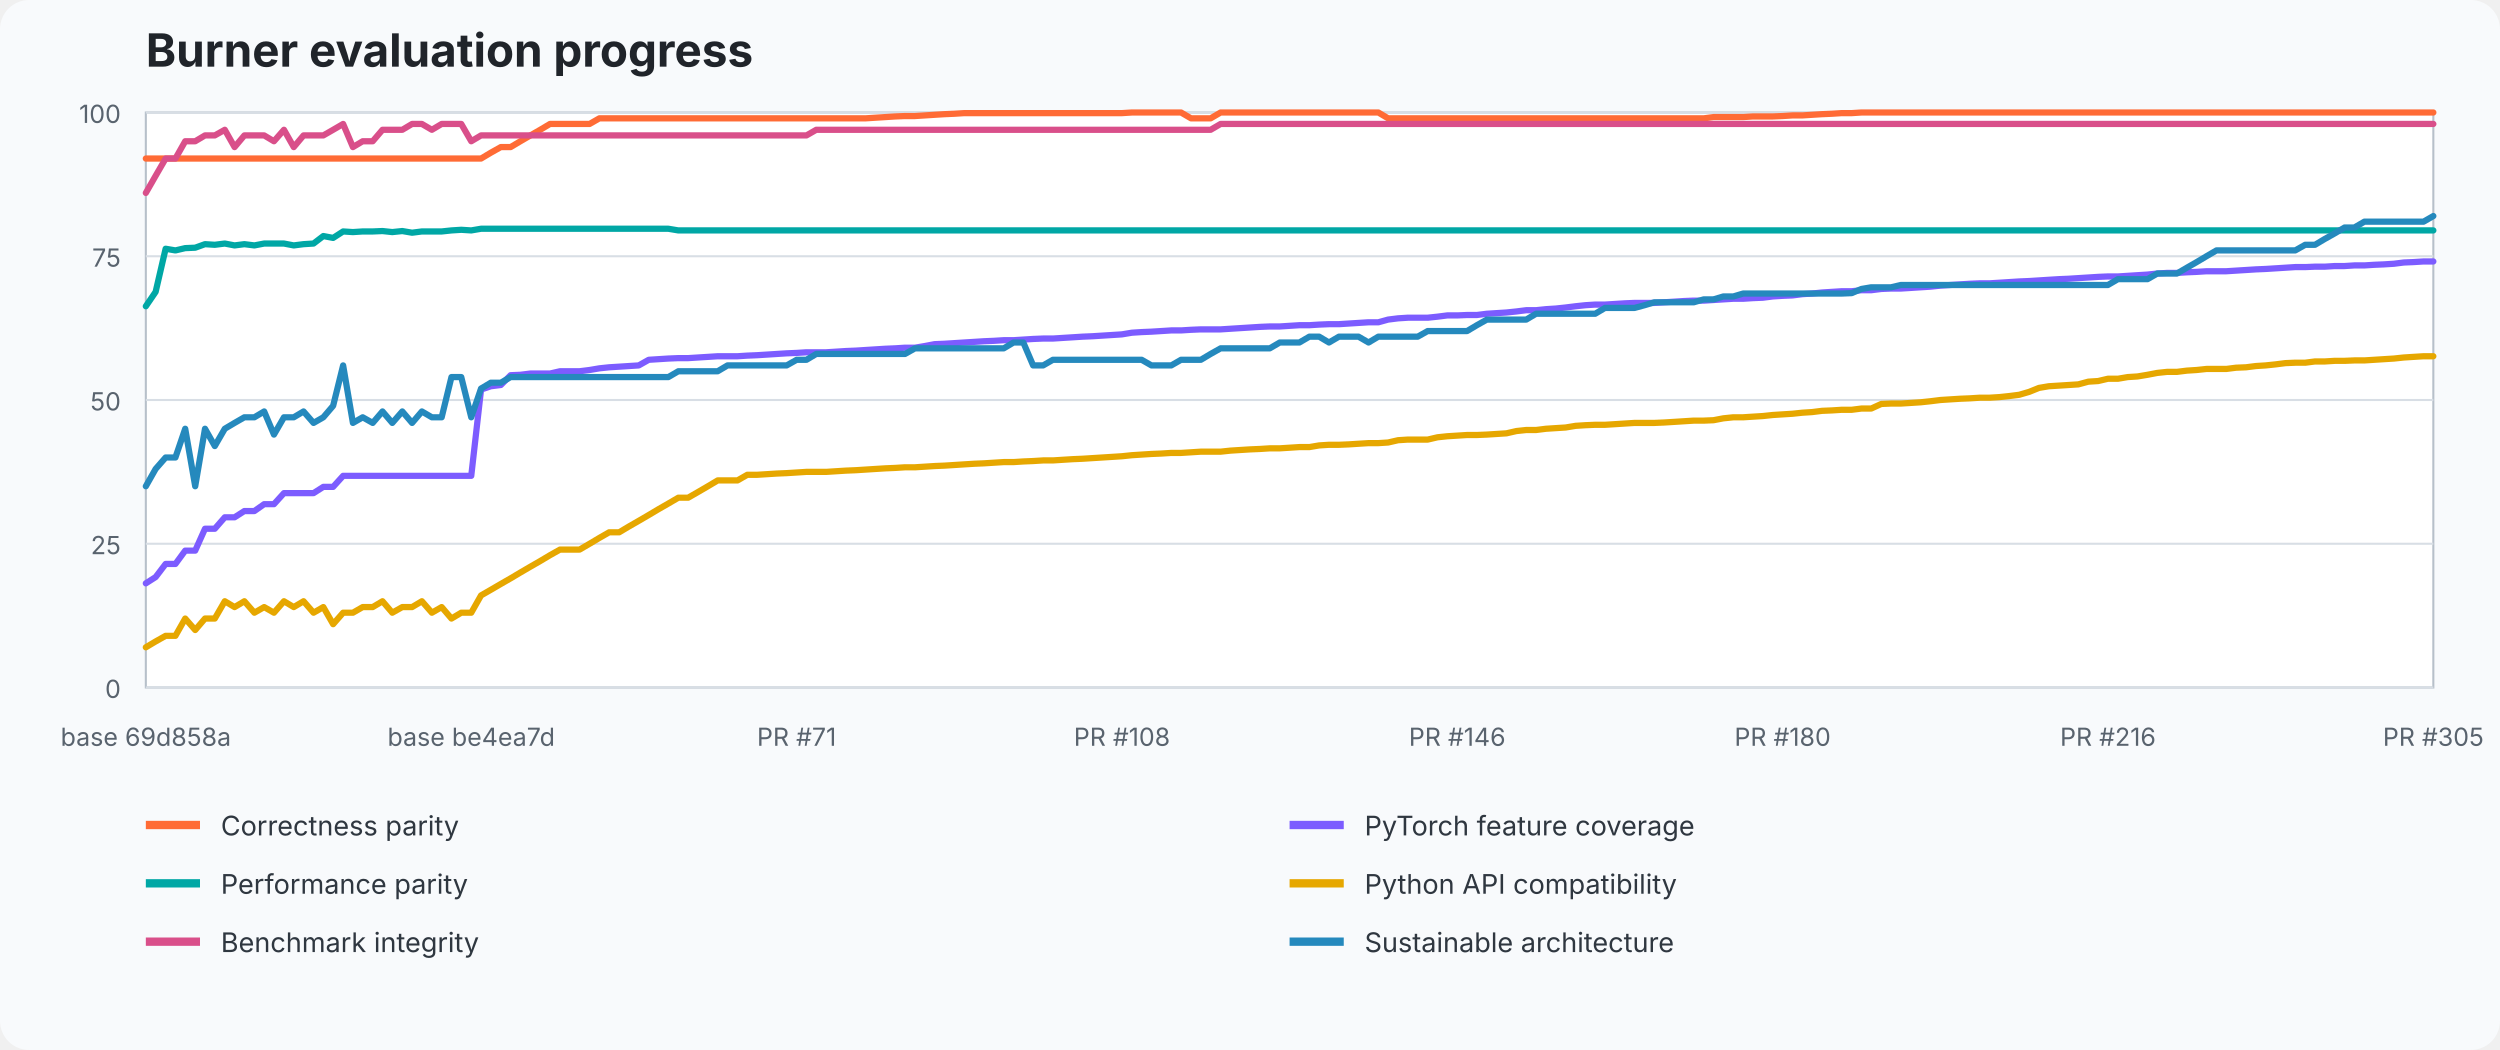
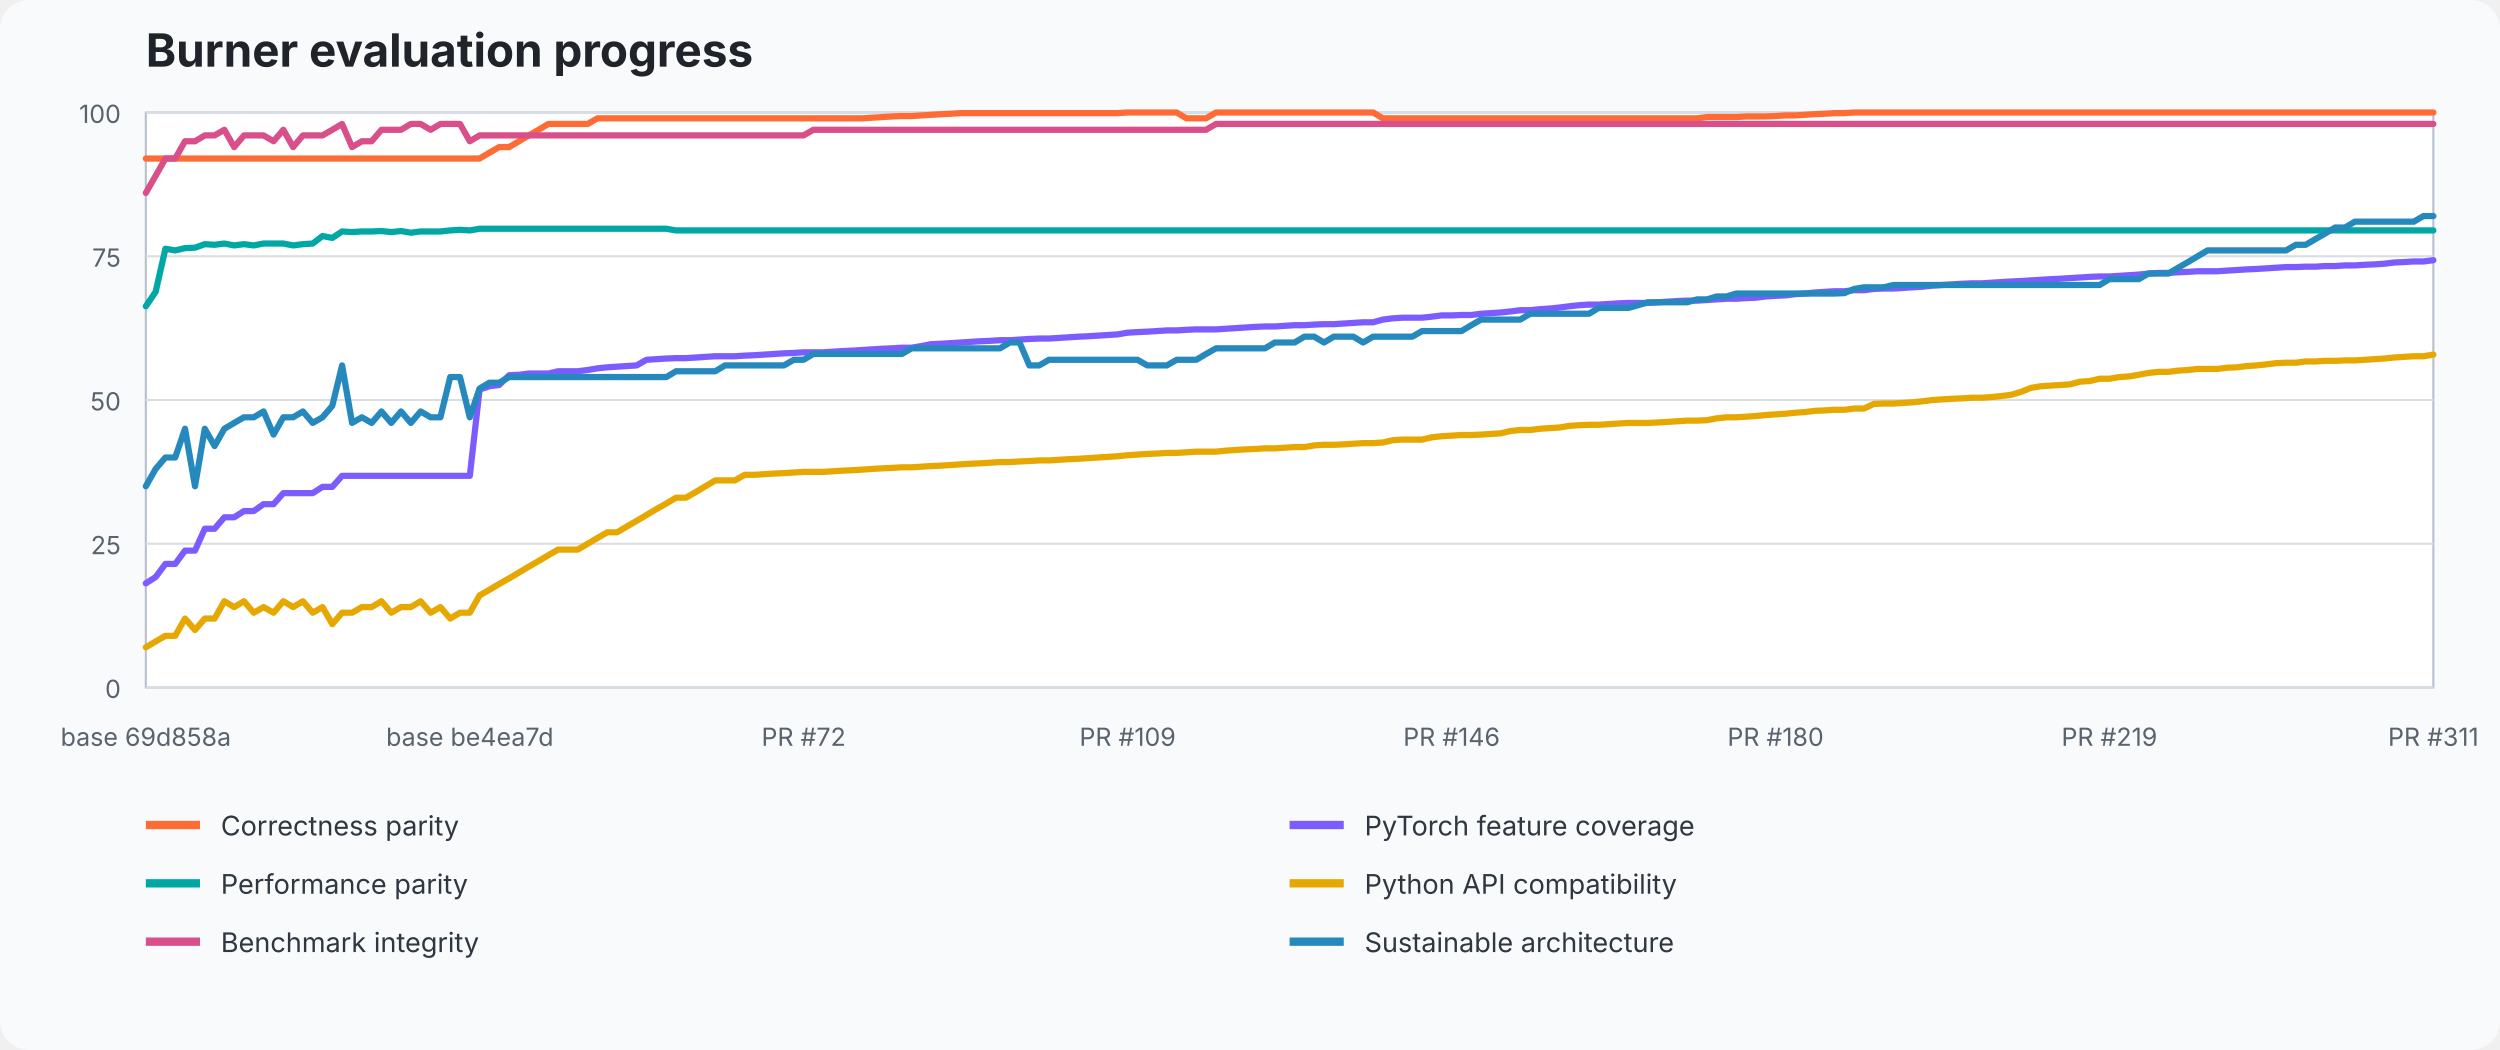
<svg xmlns="http://www.w3.org/2000/svg" width="1200" height="504" viewBox="0 0 1200 504" role="img" aria-labelledby="title desc">
  <style>text{font-family:ui-sans-serif,system-ui,-apple-system,BlinkMacSystemFont,"Segoe UI",sans-serif}.title{font-size:22px;font-weight:700;fill:#20242a}.axis{font-size:12px;fill:#59636e}.legend{font-size:13px;fill:#2f3740}.grid{stroke:#d8dee5;stroke-width:1}.plot{fill:#fff;stroke:#b7c0ca}</style>
  <rect width="100%" height="100%" fill="#f8fafc" rx="14" />
  <text x="70" y="32" class="title">Burner evaluation progress</text>
  <rect x="70" y="54" width="1098" height="276" class="plot" />
  <line x1="70" y1="330" x2="1168" y2="330" class="grid" />
  <text x="58" y="335" text-anchor="end" class="axis">0</text>
  <line x1="70" y1="261" x2="1168" y2="261" class="grid" />
  <text x="58" y="266" text-anchor="end" class="axis">25</text>
  <line x1="70" y1="192" x2="1168" y2="192" class="grid" />
  <text x="58" y="197" text-anchor="end" class="axis">50</text>
  <line x1="70" y1="123" x2="1168" y2="123" class="grid" />
  <text x="58" y="128" text-anchor="end" class="axis">75</text>
  <line x1="70" y1="54" x2="1168" y2="54" class="grid" />
  <text x="58" y="59" text-anchor="end" class="axis">100</text>
-   <polyline points="70.0,76.1 74.7,76.1 79.5,76.1 84.2,76.1 88.9,76.1 93.7,76.1 98.4,76.1 103.1,76.1 107.9,76.1 112.6,76.1 117.3,76.1 122.1,76.1 126.8,76.1 131.5,76.1 136.3,76.1 141.0,76.1 145.7,76.1 150.5,76.1 155.2,76.1 159.9,76.1 164.7,76.1 169.4,76.1 174.1,76.1 178.9,76.1 183.6,76.1 188.3,76.1 193.1,76.1 197.8,76.1 202.5,76.1 207.3,76.1 212.0,76.1 216.7,76.1 221.4,76.1 226.2,76.1 230.9,76.1 235.6,73.3 240.4,70.6 245.1,70.6 249.8,67.8 254.6,65.0 259.3,62.3 264.0,59.5 268.8,59.5 273.5,59.5 278.2,59.5 283.0,59.5 287.7,56.8 292.4,56.8 297.2,56.8 301.9,56.8 306.6,56.8 311.4,56.8 316.1,56.8 320.8,56.8 325.6,56.8 330.3,56.8 335.0,56.8 339.8,56.8 344.5,56.8 349.2,56.8 354.0,56.8 358.7,56.8 363.4,56.8 368.2,56.8 372.9,56.8 377.6,56.8 382.4,56.8 387.1,56.8 391.8,56.8 396.6,56.8 401.3,56.8 406.0,56.8 410.8,56.8 415.5,56.8 420.2,56.5 425.0,56.2 429.7,55.9 434.4,55.7 439.2,55.7 443.9,55.4 448.6,55.1 453.4,54.8 458.1,54.6 462.8,54.3 467.6,54.3 472.3,54.3 477.0,54.3 481.8,54.3 486.5,54.3 491.2,54.3 495.9,54.3 500.7,54.3 505.4,54.3 510.1,54.3 514.9,54.3 519.6,54.3 524.3,54.3 529.1,54.3 533.8,54.3 538.5,54.3 543.3,54.0 548.0,54.0 552.7,54.0 557.5,54.0 562.2,54.0 566.9,54.0 571.7,56.8 576.4,56.8 581.1,56.8 585.9,54.0 590.6,54.0 595.3,54.0 600.1,54.0 604.8,54.0 609.5,54.0 614.3,54.0 619.0,54.0 623.7,54.0 628.5,54.0 633.2,54.0 637.9,54.0 642.7,54.0 647.4,54.0 652.1,54.0 656.9,54.0 661.6,54.0 666.3,56.8 671.1,56.8 675.8,56.8 680.5,56.8 685.3,56.8 690.0,56.8 694.7,56.8 699.5,56.8 704.2,56.8 708.9,56.8 713.7,56.8 718.4,56.8 723.1,56.8 727.9,56.8 732.6,56.8 737.3,56.8 742.1,56.8 746.8,56.8 751.5,56.8 756.3,56.8 761.0,56.8 765.7,56.8 770.4,56.8 775.2,56.8 779.9,56.8 784.6,56.8 789.4,56.8 794.1,56.8 798.8,56.8 803.6,56.8 808.3,56.8 813.0,56.8 817.8,56.8 822.5,56.2 827.2,56.2 832.0,56.2 836.7,56.2 841.4,55.9 846.2,55.9 850.9,55.9 855.6,55.7 860.4,55.4 865.1,55.4 869.8,55.1 874.6,54.8 879.3,54.6 884.0,54.3 888.8,54.3 893.5,54.0 898.2,54.0 903.0,54.0 907.7,54.0 912.4,54.0 917.2,54.0 921.9,54.0 926.6,54.0 931.4,54.0 936.1,54.0 940.8,54.0 945.6,54.0 950.3,54.0 955.0,54.0 959.8,54.0 964.5,54.0 969.2,54.0 974.0,54.0 978.7,54.0 983.4,54.0 988.2,54.0 992.9,54.0 997.6,54.0 1002.4,54.0 1007.1,54.0 1011.8,54.0 1016.6,54.0 1021.3,54.0 1026.0,54.0 1030.8,54.0 1035.5,54.0 1040.2,54.0 1044.9,54.0 1049.7,54.0 1054.4,54.0 1059.1,54.0 1063.9,54.0 1068.6,54.0 1073.3,54.0 1078.1,54.0 1082.8,54.0 1087.5,54.0 1092.3,54.0 1097.0,54.0 1101.7,54.0 1106.5,54.0 1111.2,54.0 1115.9,54.0 1120.7,54.0 1125.4,54.0 1130.1,54.0 1134.9,54.0 1139.6,54.0 1144.3,54.0 1149.1,54.0 1153.8,54.0 1158.5,54.0 1163.3,54.0 1168.0,54.0" fill="none" stroke="#ff6b35" stroke-width="3" stroke-linejoin="round" stroke-linecap="round" />
-   <polyline points="70.0,280.0 74.7,277.0 79.5,270.7 84.2,270.7 88.9,264.3 93.7,264.3 98.4,253.8 103.1,253.8 107.9,248.3 112.6,248.3 117.3,245.3 122.1,245.3 126.8,242.0 131.5,242.0 136.3,236.7 141.0,236.7 145.7,236.7 150.5,236.7 155.2,233.7 159.9,233.7 164.7,228.4 169.4,228.4 174.1,228.4 178.9,228.4 183.6,228.4 188.3,228.4 193.1,228.4 197.8,228.4 202.5,228.4 207.3,228.4 212.0,228.4 216.7,228.4 221.4,228.4 226.2,228.4 230.9,187.0 235.6,185.4 240.4,184.8 245.1,180.1 249.8,179.9 254.6,179.3 259.3,179.3 264.0,179.3 268.8,178.2 273.5,178.2 278.2,178.2 283.0,177.6 287.7,176.8 292.4,176.3 297.2,176.0 301.9,175.7 306.6,175.4 311.4,172.7 316.1,172.4 320.8,172.1 325.6,171.9 330.3,171.9 335.0,171.6 339.8,171.3 344.5,171.0 349.2,171.0 354.0,171.0 358.7,170.7 363.4,170.5 368.2,170.2 372.9,169.9 377.6,169.6 382.4,169.4 387.1,169.1 391.8,169.1 396.6,169.1 401.3,168.8 406.0,168.5 410.8,168.3 415.5,168.0 420.2,167.7 425.0,167.4 429.7,167.2 434.4,166.9 439.2,166.9 443.9,166.1 448.6,165.2 453.4,165.0 458.1,164.7 462.8,164.4 467.6,164.1 472.3,163.8 477.0,163.6 481.8,163.3 486.5,163.3 491.2,163.0 495.9,162.7 500.7,162.5 505.4,162.5 510.1,162.2 514.9,161.9 519.6,161.6 524.3,161.4 529.1,161.1 533.8,160.8 538.5,160.5 543.3,159.7 548.0,159.4 552.7,159.2 557.5,158.9 562.2,158.6 566.9,158.6 571.7,158.3 576.4,158.1 581.1,158.1 585.9,158.1 590.6,157.8 595.3,157.5 600.1,157.2 604.8,156.9 609.5,156.7 614.3,156.7 619.0,156.4 623.7,156.1 628.5,156.1 633.2,155.8 637.9,155.6 642.7,155.6 647.4,155.3 652.1,155.0 656.9,154.7 661.6,154.7 666.3,153.4 671.1,152.8 675.8,152.5 680.5,152.5 685.3,152.5 690.0,152.0 694.7,151.4 699.5,151.4 704.2,151.2 708.9,151.2 713.7,150.6 718.4,150.3 723.1,150.0 727.9,149.5 732.6,148.9 737.3,148.9 742.1,148.4 746.8,148.1 751.5,147.6 756.3,147.0 761.0,146.5 765.7,146.2 770.4,146.2 775.2,145.9 779.9,145.6 784.6,145.4 789.4,145.4 794.1,145.4 798.8,145.1 803.6,144.8 808.3,144.5 813.0,144.3 817.8,144.3 822.5,144.0 827.2,143.7 832.0,143.4 836.7,143.4 841.4,143.1 846.2,142.9 850.9,142.3 855.6,142.0 860.4,141.8 865.1,141.2 869.8,140.9 874.6,140.4 879.3,140.1 884.0,139.8 888.8,139.8 893.5,139.3 898.2,139.3 903.0,138.7 907.7,138.5 912.4,138.5 917.2,138.2 921.9,137.9 926.6,137.6 931.4,137.1 936.1,136.8 940.8,136.5 945.6,136.2 950.3,136.0 955.0,136.0 959.8,135.7 964.5,135.4 969.2,135.1 974.0,134.9 978.7,134.6 983.4,134.3 988.2,134.0 992.9,133.8 997.6,133.5 1002.4,133.2 1007.1,132.9 1011.8,132.7 1016.6,132.7 1021.3,132.4 1026.0,132.1 1030.8,131.8 1035.5,131.3 1040.2,131.0 1044.9,131.0 1049.7,130.7 1054.4,130.5 1059.1,130.2 1063.9,130.2 1068.6,130.2 1073.3,129.9 1078.1,129.6 1082.8,129.3 1087.5,129.1 1092.3,128.8 1097.0,128.5 1101.7,128.2 1106.5,128.2 1111.2,128.0 1115.9,128.0 1120.7,127.7 1125.4,127.7 1130.1,127.4 1134.9,127.4 1139.6,127.1 1144.3,126.9 1149.1,126.6 1153.8,126.0 1158.5,125.8 1163.3,125.5 1168.0,125.5" fill="none" stroke="#7c5cff" stroke-width="3" stroke-linejoin="round" stroke-linecap="round" />
-   <polyline points="70.0,147.0 74.7,140.1 79.5,119.4 84.2,120.2 88.9,119.1 93.7,118.9 98.4,117.2 103.1,117.5 107.9,116.9 112.6,117.8 117.3,117.2 122.1,117.8 126.8,116.9 131.5,116.9 136.3,116.9 141.0,117.8 145.7,117.2 150.5,116.9 155.2,113.3 159.9,114.2 164.7,111.1 169.4,111.4 174.1,111.1 178.9,111.1 183.6,110.9 188.3,111.4 193.1,110.9 197.8,111.7 202.5,111.1 207.3,111.1 212.0,111.1 216.7,110.6 221.4,110.3 226.2,110.6 230.9,109.8 235.6,109.8 240.4,109.8 245.1,109.8 249.8,109.8 254.6,109.8 259.3,109.8 264.0,109.8 268.8,109.8 273.5,109.8 278.2,109.8 283.0,109.8 287.7,109.8 292.4,109.8 297.2,109.8 301.9,109.8 306.6,109.8 311.4,109.8 316.1,109.8 320.8,109.8 325.6,110.6 330.3,110.6 335.0,110.6 339.8,110.6 344.5,110.6 349.2,110.6 354.0,110.6 358.7,110.6 363.4,110.6 368.2,110.6 372.9,110.6 377.6,110.6 382.4,110.6 387.1,110.6 391.8,110.6 396.6,110.6 401.3,110.6 406.0,110.6 410.8,110.6 415.5,110.6 420.2,110.6 425.0,110.6 429.7,110.6 434.4,110.6 439.2,110.6 443.9,110.6 448.6,110.6 453.4,110.6 458.1,110.6 462.8,110.6 467.6,110.6 472.3,110.6 477.0,110.6 481.8,110.6 486.5,110.6 491.2,110.6 495.9,110.6 500.7,110.6 505.4,110.6 510.1,110.6 514.9,110.6 519.6,110.6 524.3,110.6 529.1,110.6 533.8,110.6 538.5,110.6 543.3,110.6 548.0,110.6 552.7,110.6 557.5,110.6 562.2,110.6 566.9,110.6 571.7,110.6 576.4,110.6 581.1,110.6 585.9,110.6 590.6,110.6 595.3,110.6 600.1,110.6 604.8,110.6 609.5,110.6 614.3,110.6 619.0,110.6 623.7,110.6 628.5,110.6 633.2,110.6 637.9,110.6 642.7,110.6 647.4,110.6 652.1,110.6 656.9,110.6 661.6,110.6 666.3,110.6 671.1,110.6 675.8,110.6 680.5,110.6 685.3,110.6 690.0,110.6 694.7,110.6 699.5,110.6 704.2,110.6 708.9,110.6 713.7,110.6 718.4,110.6 723.1,110.6 727.9,110.6 732.6,110.6 737.3,110.6 742.1,110.6 746.8,110.6 751.5,110.6 756.3,110.6 761.0,110.6 765.7,110.6 770.4,110.6 775.2,110.6 779.9,110.6 784.6,110.6 789.4,110.6 794.1,110.6 798.8,110.6 803.6,110.6 808.3,110.6 813.0,110.6 817.8,110.6 822.5,110.6 827.2,110.6 832.0,110.6 836.7,110.6 841.4,110.6 846.2,110.6 850.9,110.6 855.6,110.6 860.4,110.6 865.1,110.6 869.8,110.6 874.6,110.6 879.3,110.6 884.0,110.6 888.8,110.6 893.5,110.6 898.2,110.6 903.0,110.6 907.7,110.6 912.4,110.6 917.2,110.6 921.9,110.6 926.6,110.6 931.4,110.6 936.1,110.6 940.8,110.6 945.6,110.6 950.3,110.6 955.0,110.6 959.8,110.6 964.5,110.6 969.2,110.6 974.0,110.6 978.7,110.6 983.4,110.6 988.2,110.6 992.9,110.6 997.6,110.6 1002.4,110.6 1007.1,110.6 1011.8,110.6 1016.6,110.6 1021.3,110.6 1026.0,110.6 1030.8,110.6 1035.5,110.6 1040.2,110.6 1044.9,110.6 1049.7,110.6 1054.4,110.6 1059.1,110.6 1063.9,110.6 1068.6,110.6 1073.3,110.6 1078.1,110.6 1082.8,110.6 1087.5,110.6 1092.3,110.6 1097.0,110.6 1101.7,110.6 1106.5,110.6 1111.2,110.6 1115.9,110.6 1120.7,110.6 1125.4,110.6 1130.1,110.6 1134.9,110.6 1139.6,110.6 1144.3,110.6 1149.1,110.6 1153.8,110.6 1158.5,110.6 1163.3,110.6 1168.0,110.6" fill="none" stroke="#00a7a5" stroke-width="3" stroke-linejoin="round" stroke-linecap="round" />
-   <polyline points="70.0,310.7 74.7,307.9 79.5,305.2 84.2,305.2 88.9,296.9 93.7,302.4 98.4,296.9 103.1,296.9 107.9,288.6 112.6,291.4 117.3,288.6 122.1,294.1 126.8,291.4 131.5,294.1 136.3,288.6 141.0,291.4 145.7,288.6 150.5,294.1 155.2,291.4 159.9,299.6 164.7,294.1 169.4,294.1 174.1,291.4 178.9,291.4 183.6,288.6 188.3,294.1 193.1,291.4 197.8,291.4 202.5,288.6 207.3,294.1 212.0,291.4 216.7,296.9 221.4,294.1 226.2,294.1 230.9,285.8 235.6,283.1 240.4,280.3 245.1,277.6 249.8,274.8 254.6,272.0 259.3,269.3 264.0,266.5 268.8,263.8 273.5,263.8 278.2,263.8 283.0,261.0 287.7,258.2 292.4,255.5 297.2,255.5 301.9,252.7 306.6,250.0 311.4,247.2 316.1,244.4 320.8,241.7 325.6,238.9 330.3,238.9 335.0,236.2 339.8,233.4 344.5,230.6 349.2,230.6 354.0,230.6 358.7,227.9 363.4,227.9 368.2,227.6 372.9,227.3 377.6,227.1 382.4,226.8 387.1,226.5 391.8,226.5 396.6,226.5 401.3,226.2 406.0,225.9 410.8,225.7 415.5,225.4 420.2,225.1 425.0,224.8 429.7,224.6 434.4,224.3 439.2,224.3 443.9,224.0 448.6,223.7 453.4,223.5 458.1,223.2 462.8,222.9 467.6,222.6 472.3,222.4 477.0,222.1 481.8,221.8 486.5,221.8 491.2,221.5 495.9,221.3 500.7,221.0 505.4,221.0 510.1,220.7 514.9,220.4 519.6,220.2 524.3,219.9 529.1,219.6 533.8,219.3 538.5,219.0 543.3,218.5 548.0,218.2 552.7,217.9 557.5,217.7 562.2,217.4 566.9,217.4 571.7,217.1 576.4,216.8 581.1,216.8 585.9,216.8 590.6,216.3 595.3,216.0 600.1,215.7 604.8,215.5 609.5,215.2 614.3,215.2 619.0,214.9 623.7,214.6 628.5,214.6 633.2,213.8 637.9,213.5 642.7,213.5 647.4,213.3 652.1,213.0 656.9,212.7 661.6,212.7 666.3,212.4 671.1,211.3 675.8,211.0 680.5,211.0 685.3,211.0 690.0,209.9 694.7,209.4 699.5,209.1 704.2,208.8 708.9,208.8 713.7,208.6 718.4,208.3 723.1,208.0 727.9,206.9 732.6,206.4 737.3,206.4 742.1,205.8 746.8,205.5 751.5,205.2 756.3,204.4 761.0,204.1 765.7,203.9 770.4,203.9 775.2,203.6 779.9,203.3 784.6,203.0 789.4,203.0 794.1,203.0 798.8,202.8 803.6,202.5 808.3,202.2 813.0,201.9 817.8,201.9 822.5,201.7 827.2,200.8 832.0,200.3 836.7,200.3 841.4,200.0 846.2,199.7 850.9,199.2 855.6,198.9 860.4,198.6 865.1,198.1 869.8,197.8 874.6,197.2 879.3,197.0 884.0,196.7 888.8,196.7 893.5,196.1 898.2,196.1 903.0,193.9 907.7,193.7 912.4,193.7 917.2,193.4 921.9,193.1 926.6,192.6 931.4,192.0 936.1,191.7 940.8,191.4 945.6,191.2 950.3,190.9 955.0,190.9 959.8,190.6 964.5,190.1 969.2,189.5 974.0,188.1 978.7,186.2 983.4,185.4 988.2,185.1 992.9,184.8 997.6,184.5 1002.4,183.2 1007.1,182.9 1011.8,181.8 1016.6,181.8 1021.3,181.0 1026.0,180.7 1030.8,179.9 1035.5,179.0 1040.2,178.5 1044.9,178.5 1049.7,177.9 1054.4,177.6 1059.1,177.1 1063.9,177.1 1068.6,177.1 1073.3,176.5 1078.1,176.3 1082.8,175.7 1087.5,175.4 1092.3,174.9 1097.0,174.3 1101.7,174.1 1106.5,174.1 1111.2,173.5 1115.9,173.5 1120.7,173.2 1125.4,173.2 1130.1,173.0 1134.9,173.0 1139.6,172.7 1144.3,172.4 1149.1,172.1 1153.8,171.6 1158.5,171.3 1163.3,171.0 1168.0,171.0" fill="none" stroke="#e6a700" stroke-width="3" stroke-linejoin="round" stroke-linecap="round" />
-   <polyline points="70.0,92.6 74.7,84.4 79.5,76.1 84.2,76.1 88.9,67.8 93.7,67.8 98.4,65.0 103.1,65.0 107.9,62.3 112.6,70.6 117.3,65.0 122.1,65.0 126.8,65.0 131.5,67.8 136.3,62.3 141.0,70.6 145.7,65.0 150.5,65.0 155.2,65.0 159.9,62.3 164.7,59.5 169.4,70.6 174.1,67.8 178.9,67.8 183.6,62.3 188.3,62.3 193.1,62.3 197.8,59.5 202.5,59.5 207.3,62.3 212.0,59.5 216.7,59.5 221.4,59.5 226.2,67.8 230.9,65.0 235.6,65.0 240.4,65.0 245.1,65.0 249.8,65.0 254.6,65.0 259.3,65.0 264.0,65.0 268.8,65.0 273.5,65.0 278.2,65.0 283.0,65.0 287.7,65.0 292.4,65.0 297.2,65.0 301.9,65.0 306.6,65.0 311.4,65.0 316.1,65.0 320.8,65.0 325.6,65.0 330.3,65.0 335.0,65.0 339.8,65.0 344.5,65.0 349.2,65.0 354.0,65.0 358.7,65.0 363.4,65.0 368.2,65.0 372.9,65.0 377.6,65.0 382.4,65.0 387.1,65.0 391.8,62.3 396.6,62.3 401.3,62.3 406.0,62.3 410.8,62.3 415.5,62.3 420.2,62.3 425.0,62.3 429.7,62.3 434.4,62.3 439.2,62.3 443.9,62.3 448.6,62.3 453.4,62.3 458.1,62.3 462.8,62.3 467.6,62.3 472.3,62.3 477.0,62.3 481.8,62.3 486.5,62.3 491.2,62.3 495.9,62.3 500.7,62.3 505.4,62.3 510.1,62.3 514.9,62.3 519.6,62.3 524.3,62.3 529.1,62.3 533.8,62.3 538.5,62.3 543.3,62.3 548.0,62.3 552.7,62.3 557.5,62.3 562.2,62.3 566.9,62.3 571.7,62.3 576.4,62.3 581.1,62.3 585.9,59.5 590.6,59.5 595.3,59.5 600.1,59.5 604.8,59.5 609.5,59.5 614.3,59.5 619.0,59.5 623.7,59.5 628.5,59.5 633.2,59.5 637.9,59.5 642.7,59.5 647.4,59.5 652.1,59.5 656.9,59.5 661.6,59.5 666.3,59.5 671.1,59.5 675.8,59.5 680.5,59.5 685.3,59.5 690.0,59.5 694.7,59.5 699.5,59.5 704.2,59.5 708.9,59.5 713.7,59.5 718.4,59.5 723.1,59.5 727.9,59.5 732.6,59.5 737.3,59.5 742.1,59.5 746.8,59.5 751.5,59.5 756.3,59.5 761.0,59.5 765.7,59.5 770.4,59.5 775.2,59.5 779.9,59.5 784.6,59.5 789.4,59.5 794.1,59.5 798.8,59.5 803.6,59.5 808.3,59.5 813.0,59.5 817.8,59.5 822.5,59.5 827.2,59.5 832.0,59.5 836.7,59.5 841.4,59.5 846.2,59.5 850.9,59.5 855.6,59.5 860.4,59.5 865.1,59.5 869.8,59.5 874.6,59.5 879.3,59.5 884.0,59.5 888.8,59.5 893.5,59.5 898.2,59.5 903.0,59.5 907.7,59.5 912.4,59.5 917.2,59.5 921.9,59.5 926.6,59.5 931.4,59.5 936.1,59.5 940.8,59.5 945.6,59.5 950.3,59.5 955.0,59.5 959.8,59.5 964.5,59.5 969.2,59.5 974.0,59.5 978.7,59.5 983.4,59.5 988.2,59.5 992.9,59.5 997.6,59.5 1002.4,59.5 1007.1,59.5 1011.8,59.5 1016.6,59.5 1021.3,59.5 1026.0,59.5 1030.8,59.5 1035.5,59.5 1040.2,59.5 1044.9,59.5 1049.7,59.5 1054.4,59.5 1059.1,59.5 1063.9,59.5 1068.6,59.5 1073.3,59.5 1078.1,59.5 1082.8,59.5 1087.5,59.5 1092.3,59.5 1097.0,59.5 1101.7,59.5 1106.5,59.5 1111.2,59.5 1115.9,59.5 1120.7,59.5 1125.4,59.5 1130.1,59.5 1134.9,59.5 1139.6,59.5 1144.3,59.5 1149.1,59.5 1153.8,59.5 1158.5,59.5 1163.3,59.5 1168.0,59.5" fill="none" stroke="#d94f8a" stroke-width="3" stroke-linejoin="round" stroke-linecap="round" />
-   <polyline points="70.0,233.4 74.7,225.1 79.5,219.6 84.2,219.6 88.9,205.8 93.7,233.4 98.4,205.8 103.1,214.1 107.9,205.8 112.6,203.0 117.3,200.3 122.1,200.3 126.8,197.5 131.5,208.6 136.3,200.3 141.0,200.3 145.7,197.5 150.5,203.0 155.2,200.3 159.9,194.8 164.7,175.4 169.4,203.0 174.1,200.3 178.9,203.0 183.6,197.5 188.3,203.0 193.1,197.5 197.8,203.0 202.5,197.5 207.3,200.3 212.0,200.3 216.7,181.0 221.4,181.0 226.2,200.3 230.9,186.5 235.6,183.7 240.4,183.7 245.1,181.0 249.8,181.0 254.6,181.0 259.3,181.0 264.0,181.0 268.8,181.0 273.5,181.0 278.2,181.0 283.0,181.0 287.7,181.0 292.4,181.0 297.2,181.0 301.9,181.0 306.6,181.0 311.4,181.0 316.1,181.0 320.8,181.0 325.6,178.2 330.3,178.2 335.0,178.2 339.8,178.2 344.5,178.2 349.2,175.4 354.0,175.4 358.7,175.4 363.4,175.4 368.2,175.4 372.9,175.4 377.6,175.4 382.4,172.7 387.1,172.7 391.8,169.9 396.6,169.9 401.3,169.9 406.0,169.9 410.8,169.9 415.5,169.9 420.2,169.9 425.0,169.9 429.7,169.9 434.4,169.9 439.2,167.2 443.9,167.2 448.6,167.2 453.4,167.2 458.1,167.2 462.8,167.2 467.6,167.2 472.3,167.2 477.0,167.2 481.8,167.2 486.5,164.4 491.2,164.4 495.9,175.4 500.7,175.4 505.4,172.7 510.1,172.7 514.9,172.7 519.6,172.7 524.3,172.7 529.1,172.7 533.8,172.7 538.5,172.7 543.3,172.7 548.0,172.7 552.7,175.4 557.5,175.4 562.2,175.4 566.9,172.7 571.7,172.7 576.4,172.7 581.1,169.9 585.9,167.2 590.6,167.2 595.3,167.2 600.1,167.2 604.8,167.2 609.5,167.2 614.3,164.4 619.0,164.4 623.7,164.4 628.5,161.6 633.2,161.6 637.9,164.4 642.7,161.6 647.4,161.6 652.1,161.6 656.9,164.4 661.6,161.6 666.3,161.6 671.1,161.6 675.8,161.6 680.5,161.6 685.3,158.9 690.0,158.9 694.7,158.9 699.5,158.9 704.2,158.9 708.9,156.1 713.7,153.4 718.4,153.4 723.1,153.4 727.9,153.4 732.6,153.4 737.3,150.6 742.1,150.6 746.8,150.6 751.5,150.6 756.3,150.6 761.0,150.6 765.7,150.6 770.4,147.8 775.2,147.8 779.9,147.8 784.6,147.8 789.4,146.5 794.1,145.1 798.8,145.1 803.6,145.1 808.3,145.1 813.0,145.1 817.8,143.7 822.5,143.7 827.2,142.3 832.0,142.3 836.7,140.9 841.4,140.9 846.2,140.9 850.9,140.9 855.6,140.9 860.4,140.9 865.1,140.9 869.8,140.9 874.6,140.9 879.3,140.9 884.0,140.9 888.8,140.7 893.5,138.7 898.2,137.9 903.0,137.9 907.7,137.9 912.4,136.8 917.2,136.8 921.9,136.8 926.6,136.8 931.4,136.8 936.1,136.8 940.8,136.8 945.6,136.8 950.3,136.8 955.0,136.8 959.8,136.8 964.5,136.8 969.2,136.8 974.0,136.8 978.7,136.8 983.4,136.8 988.2,136.8 992.9,136.8 997.6,136.8 1002.4,136.8 1007.1,136.8 1011.8,136.8 1016.6,134.0 1021.3,134.0 1026.0,134.0 1030.8,134.0 1035.5,131.3 1040.2,131.3 1044.9,131.3 1049.7,128.5 1054.4,125.8 1059.1,123.0 1063.9,120.2 1068.6,120.2 1073.3,120.2 1078.1,120.2 1082.8,120.2 1087.5,120.2 1092.3,120.2 1097.0,120.2 1101.7,120.2 1106.5,117.5 1111.2,117.5 1115.9,114.7 1120.7,112.0 1125.4,109.2 1130.1,109.2 1134.9,106.4 1139.6,106.4 1144.3,106.4 1149.1,106.4 1153.8,106.4 1158.5,106.4 1163.3,106.4 1168.0,103.7" fill="none" stroke="#2589bd" stroke-width="3" stroke-linejoin="round" stroke-linecap="round" />
+   <polyline points="70.0,76.1 74.7,76.1 79.4,76.1 84.1,76.1 88.8,76.1 93.6,76.1 98.3,76.1 103.0,76.1 107.7,76.1 112.4,76.1 117.1,76.1 121.8,76.1 126.5,76.1 131.3,76.1 136.0,76.1 140.7,76.1 145.4,76.1 150.1,76.1 154.8,76.1 159.5,76.1 164.2,76.1 169.0,76.1 173.7,76.1 178.4,76.1 183.1,76.1 187.8,76.1 192.5,76.1 197.2,76.1 201.9,76.1 206.7,76.1 211.4,76.1 216.1,76.1 220.8,76.1 225.5,76.1 230.2,76.1 234.9,73.3 239.6,70.6 244.4,70.6 249.1,67.8 253.8,65.0 258.5,62.3 263.2,59.5 267.9,59.5 272.6,59.5 277.3,59.5 282.1,59.5 286.8,56.8 291.5,56.8 296.2,56.8 300.9,56.8 305.6,56.8 310.3,56.8 315.0,56.8 319.8,56.8 324.5,56.8 329.2,56.8 333.9,56.8 338.6,56.8 343.3,56.8 348.0,56.8 352.7,56.8 357.5,56.8 362.2,56.8 366.9,56.8 371.6,56.8 376.3,56.8 381.0,56.8 385.7,56.8 390.4,56.8 395.2,56.8 399.9,56.8 404.6,56.8 409.3,56.8 414.0,56.8 418.7,56.5 423.4,56.2 428.1,55.9 432.9,55.7 437.6,55.7 442.3,55.4 447.0,55.1 451.7,54.8 456.4,54.6 461.1,54.3 465.8,54.3 470.6,54.3 475.3,54.3 480.0,54.3 484.7,54.3 489.4,54.3 494.1,54.3 498.8,54.3 503.5,54.3 508.3,54.3 513.0,54.3 517.7,54.3 522.4,54.3 527.1,54.3 531.8,54.3 536.5,54.3 541.2,54.0 546.0,54.0 550.7,54.0 555.4,54.0 560.1,54.0 564.8,54.0 569.5,56.8 574.2,56.8 578.9,56.8 583.7,54.0 588.4,54.0 593.1,54.0 597.8,54.0 602.5,54.0 607.2,54.0 611.9,54.0 616.6,54.0 621.4,54.0 626.1,54.0 630.8,54.0 635.5,54.0 640.2,54.0 644.9,54.0 649.6,54.0 654.3,54.0 659.1,54.0 663.8,56.8 668.5,56.8 673.2,56.8 677.9,56.8 682.6,56.8 687.3,56.8 692.0,56.8 696.8,56.8 701.5,56.8 706.2,56.8 710.9,56.8 715.6,56.8 720.3,56.8 725.0,56.8 729.7,56.8 734.5,56.8 739.2,56.8 743.9,56.8 748.6,56.8 753.3,56.8 758.0,56.8 762.7,56.8 767.4,56.8 772.2,56.8 776.9,56.8 781.6,56.8 786.3,56.8 791.0,56.8 795.7,56.8 800.4,56.8 805.1,56.8 809.9,56.8 814.6,56.8 819.3,56.2 824.0,56.2 828.7,56.2 833.4,56.2 838.1,55.9 842.8,55.9 847.6,55.9 852.3,55.7 857.0,55.4 861.7,55.4 866.4,55.1 871.1,54.8 875.8,54.6 880.5,54.3 885.3,54.3 890.0,54.0 894.7,54.0 899.4,54.0 904.1,54.0 908.8,54.0 913.5,54.0 918.2,54.0 923.0,54.0 927.7,54.0 932.4,54.0 937.1,54.0 941.8,54.0 946.5,54.0 951.2,54.0 955.9,54.0 960.7,54.0 965.4,54.0 970.1,54.0 974.8,54.0 979.5,54.0 984.2,54.0 988.9,54.0 993.6,54.0 998.4,54.0 1003.1,54.0 1007.8,54.0 1012.5,54.0 1017.2,54.0 1021.9,54.0 1026.6,54.0 1031.3,54.0 1036.1,54.0 1040.8,54.0 1045.5,54.0 1050.2,54.0 1054.9,54.0 1059.6,54.0 1064.3,54.0 1069.0,54.0 1073.8,54.0 1078.5,54.0 1083.2,54.0 1087.9,54.0 1092.6,54.0 1097.3,54.0 1102.0,54.0 1106.7,54.0 1111.5,54.0 1116.2,54.0 1120.9,54.0 1125.6,54.0 1130.3,54.0 1135.0,54.0 1139.7,54.0 1144.4,54.0 1149.2,54.0 1153.9,54.0 1158.6,54.0 1163.3,54.0 1168.0,54.0" fill="none" stroke="#ff6b35" stroke-width="3" stroke-linejoin="round" stroke-linecap="round" />
+   <polyline points="70.0,280.0 74.7,277.0 79.4,270.7 84.1,270.7 88.8,264.3 93.6,264.3 98.3,253.8 103.0,253.8 107.7,248.3 112.4,248.3 117.1,245.3 121.8,245.3 126.5,242.0 131.3,242.0 136.0,236.7 140.7,236.7 145.4,236.7 150.1,236.7 154.8,233.7 159.5,233.7 164.2,228.4 169.0,228.4 173.7,228.4 178.4,228.4 183.1,228.4 187.8,228.4 192.5,228.4 197.2,228.4 201.9,228.4 206.7,228.4 211.4,228.4 216.1,228.4 220.8,228.4 225.5,228.4 230.2,187.0 234.9,185.4 239.6,184.8 244.4,180.1 249.1,179.9 253.8,179.3 258.5,179.3 263.2,179.3 267.9,178.2 272.6,178.2 277.3,178.2 282.1,177.6 286.8,176.8 291.5,176.3 296.2,176.0 300.9,175.7 305.6,175.4 310.3,172.7 315.0,172.4 319.8,172.1 324.5,171.9 329.2,171.9 333.9,171.6 338.6,171.3 343.3,171.0 348.0,171.0 352.7,171.0 357.5,170.7 362.2,170.5 366.9,170.2 371.6,169.9 376.3,169.6 381.0,169.4 385.7,169.1 390.4,169.1 395.2,169.1 399.9,168.8 404.6,168.5 409.3,168.3 414.0,168.0 418.7,167.7 423.4,167.4 428.1,167.2 432.9,166.9 437.6,166.9 442.3,166.1 447.0,165.2 451.7,165.0 456.4,164.7 461.1,164.4 465.8,164.1 470.6,163.8 475.3,163.6 480.0,163.3 484.7,163.3 489.4,163.0 494.1,162.7 498.8,162.5 503.5,162.5 508.3,162.2 513.0,161.9 517.7,161.6 522.4,161.4 527.1,161.1 531.8,160.8 536.5,160.5 541.2,159.7 546.0,159.4 550.7,159.2 555.4,158.9 560.1,158.6 564.8,158.6 569.5,158.3 574.2,158.1 578.9,158.1 583.7,158.1 588.4,157.8 593.1,157.5 597.8,157.2 602.5,156.9 607.2,156.7 611.9,156.7 616.6,156.4 621.4,156.1 626.1,156.1 630.8,155.8 635.5,155.6 640.2,155.6 644.9,155.3 649.6,155.0 654.3,154.7 659.1,154.7 663.8,153.4 668.5,152.8 673.2,152.5 677.9,152.5 682.6,152.5 687.3,152.0 692.0,151.4 696.8,151.4 701.5,151.2 706.2,151.2 710.9,150.6 715.6,150.3 720.3,150.0 725.0,149.5 729.7,148.9 734.5,148.9 739.2,148.4 743.9,148.1 748.6,147.6 753.3,147.0 758.0,146.5 762.7,146.2 767.4,146.2 772.2,145.9 776.9,145.6 781.6,145.4 786.3,145.4 791.0,145.4 795.7,145.1 800.4,144.8 805.1,144.5 809.9,144.3 814.6,144.3 819.3,144.0 824.0,143.7 828.7,143.4 833.4,143.4 838.1,143.1 842.8,142.9 847.6,142.3 852.3,142.0 857.0,141.8 861.7,141.2 866.4,140.9 871.1,140.4 875.8,140.1 880.5,139.8 885.3,139.8 890.0,139.3 894.7,139.3 899.4,138.7 904.1,138.5 908.8,138.5 913.5,138.2 918.2,137.9 923.0,137.6 927.7,137.1 932.4,136.8 937.1,136.5 941.8,136.2 946.5,136.0 951.2,136.0 955.9,135.7 960.7,135.4 965.4,135.1 970.1,134.9 974.8,134.6 979.5,134.3 984.2,134.0 988.9,133.8 993.6,133.5 998.4,133.2 1003.1,132.9 1007.8,132.7 1012.5,132.7 1017.2,132.4 1021.9,132.1 1026.6,131.8 1031.3,131.3 1036.1,131.0 1040.8,131.0 1045.5,130.7 1050.2,130.5 1054.9,130.2 1059.6,130.2 1064.3,130.2 1069.0,129.9 1073.8,129.6 1078.5,129.3 1083.2,129.1 1087.9,128.8 1092.6,128.5 1097.3,128.2 1102.0,128.2 1106.7,128.0 1111.5,128.0 1116.2,127.7 1120.9,127.7 1125.6,127.4 1130.3,127.4 1135.0,127.1 1139.7,126.9 1144.4,126.6 1149.2,126.0 1153.9,125.8 1158.6,125.5 1163.3,125.5 1168.0,124.9" fill="none" stroke="#7c5cff" stroke-width="3" stroke-linejoin="round" stroke-linecap="round" />
+   <polyline points="70.0,147.0 74.7,140.1 79.4,119.4 84.1,120.2 88.8,119.1 93.6,118.9 98.3,117.2 103.0,117.5 107.7,116.9 112.4,117.8 117.1,117.2 121.8,117.8 126.5,116.9 131.3,116.9 136.0,116.9 140.7,117.8 145.4,117.2 150.1,116.9 154.8,113.3 159.5,114.2 164.2,111.1 169.0,111.4 173.7,111.1 178.4,111.1 183.1,110.9 187.8,111.4 192.5,110.9 197.2,111.7 201.9,111.1 206.7,111.1 211.4,111.1 216.1,110.6 220.8,110.3 225.5,110.6 230.2,109.8 234.9,109.8 239.6,109.8 244.4,109.8 249.1,109.8 253.8,109.8 258.5,109.8 263.2,109.8 267.9,109.8 272.6,109.8 277.3,109.8 282.1,109.8 286.8,109.8 291.5,109.8 296.2,109.8 300.9,109.8 305.6,109.8 310.3,109.8 315.0,109.8 319.8,109.8 324.5,110.6 329.2,110.6 333.9,110.6 338.6,110.6 343.3,110.6 348.0,110.6 352.7,110.6 357.5,110.6 362.2,110.6 366.9,110.6 371.6,110.6 376.3,110.6 381.0,110.6 385.7,110.6 390.4,110.6 395.2,110.6 399.9,110.6 404.6,110.6 409.3,110.6 414.0,110.6 418.7,110.6 423.4,110.6 428.1,110.6 432.9,110.6 437.6,110.6 442.3,110.6 447.0,110.6 451.7,110.6 456.4,110.6 461.1,110.6 465.8,110.6 470.6,110.6 475.3,110.6 480.0,110.6 484.7,110.6 489.4,110.6 494.1,110.6 498.8,110.6 503.5,110.6 508.3,110.6 513.0,110.6 517.7,110.6 522.4,110.6 527.1,110.6 531.8,110.6 536.5,110.6 541.2,110.6 546.0,110.6 550.7,110.6 555.4,110.6 560.1,110.6 564.8,110.6 569.5,110.6 574.2,110.6 578.9,110.6 583.7,110.6 588.4,110.6 593.1,110.6 597.8,110.6 602.5,110.6 607.2,110.6 611.9,110.6 616.6,110.6 621.4,110.6 626.1,110.6 630.8,110.6 635.5,110.6 640.2,110.6 644.9,110.6 649.6,110.6 654.3,110.6 659.1,110.6 663.8,110.6 668.5,110.6 673.2,110.6 677.9,110.6 682.6,110.6 687.3,110.6 692.0,110.6 696.8,110.6 701.5,110.6 706.2,110.6 710.9,110.6 715.6,110.6 720.3,110.6 725.0,110.6 729.7,110.6 734.5,110.6 739.2,110.6 743.9,110.6 748.6,110.6 753.3,110.6 758.0,110.6 762.7,110.6 767.4,110.6 772.2,110.6 776.9,110.6 781.6,110.6 786.3,110.6 791.0,110.6 795.7,110.6 800.4,110.6 805.1,110.6 809.9,110.6 814.6,110.6 819.3,110.6 824.0,110.6 828.7,110.6 833.4,110.6 838.1,110.6 842.8,110.6 847.6,110.6 852.3,110.6 857.0,110.6 861.7,110.6 866.4,110.6 871.1,110.6 875.8,110.6 880.5,110.6 885.3,110.6 890.0,110.6 894.7,110.6 899.4,110.6 904.1,110.6 908.8,110.6 913.5,110.6 918.2,110.6 923.0,110.6 927.7,110.6 932.4,110.6 937.1,110.6 941.8,110.6 946.5,110.6 951.2,110.6 955.9,110.6 960.7,110.6 965.4,110.6 970.1,110.6 974.8,110.6 979.5,110.6 984.2,110.6 988.9,110.6 993.6,110.6 998.4,110.6 1003.1,110.6 1007.8,110.6 1012.5,110.6 1017.2,110.6 1021.9,110.6 1026.6,110.6 1031.3,110.6 1036.1,110.6 1040.8,110.6 1045.5,110.6 1050.2,110.6 1054.9,110.6 1059.6,110.6 1064.3,110.6 1069.0,110.6 1073.8,110.6 1078.5,110.6 1083.2,110.6 1087.9,110.6 1092.6,110.6 1097.3,110.6 1102.0,110.6 1106.7,110.6 1111.5,110.6 1116.2,110.6 1120.9,110.6 1125.6,110.6 1130.3,110.6 1135.0,110.6 1139.7,110.6 1144.4,110.6 1149.2,110.6 1153.9,110.6 1158.6,110.6 1163.3,110.6 1168.0,110.6" fill="none" stroke="#00a7a5" stroke-width="3" stroke-linejoin="round" stroke-linecap="round" />
+   <polyline points="70.0,310.7 74.7,307.9 79.4,305.2 84.1,305.2 88.8,296.9 93.6,302.4 98.3,296.9 103.0,296.9 107.7,288.6 112.4,291.4 117.1,288.6 121.8,294.1 126.5,291.4 131.3,294.1 136.0,288.6 140.7,291.4 145.4,288.6 150.1,294.1 154.8,291.4 159.5,299.6 164.2,294.1 169.0,294.1 173.7,291.4 178.4,291.4 183.1,288.6 187.8,294.1 192.5,291.4 197.2,291.4 201.9,288.6 206.7,294.1 211.4,291.4 216.1,296.9 220.8,294.1 225.5,294.1 230.2,285.8 234.9,283.1 239.6,280.3 244.4,277.6 249.1,274.8 253.8,272.0 258.5,269.3 263.2,266.5 267.9,263.8 272.6,263.8 277.3,263.8 282.1,261.0 286.8,258.2 291.5,255.5 296.2,255.5 300.9,252.7 305.6,250.0 310.3,247.2 315.0,244.4 319.8,241.7 324.5,238.9 329.2,238.9 333.9,236.2 338.6,233.4 343.3,230.6 348.0,230.6 352.7,230.6 357.5,227.9 362.2,227.9 366.9,227.6 371.6,227.3 376.3,227.1 381.0,226.8 385.7,226.5 390.4,226.5 395.2,226.5 399.9,226.2 404.6,225.9 409.3,225.7 414.0,225.4 418.7,225.1 423.4,224.8 428.1,224.6 432.9,224.3 437.6,224.3 442.3,224.0 447.0,223.7 451.7,223.5 456.4,223.2 461.1,222.9 465.8,222.6 470.6,222.4 475.3,222.1 480.0,221.8 484.7,221.8 489.4,221.5 494.1,221.3 498.8,221.0 503.5,221.0 508.3,220.7 513.0,220.4 517.7,220.2 522.4,219.9 527.1,219.6 531.8,219.3 536.5,219.0 541.2,218.5 546.0,218.2 550.7,217.9 555.4,217.7 560.1,217.4 564.8,217.4 569.5,217.1 574.2,216.8 578.9,216.8 583.7,216.8 588.4,216.3 593.1,216.0 597.8,215.7 602.5,215.5 607.2,215.2 611.9,215.2 616.6,214.9 621.4,214.6 626.1,214.6 630.8,213.8 635.5,213.5 640.2,213.5 644.9,213.3 649.6,213.0 654.3,212.7 659.1,212.7 663.8,212.4 668.5,211.3 673.2,211.0 677.9,211.0 682.6,211.0 687.3,209.9 692.0,209.4 696.8,209.1 701.5,208.8 706.2,208.8 710.9,208.6 715.6,208.3 720.3,208.0 725.0,206.9 729.7,206.4 734.5,206.4 739.2,205.8 743.9,205.5 748.6,205.2 753.3,204.4 758.0,204.1 762.7,203.9 767.4,203.9 772.2,203.6 776.9,203.3 781.6,203.0 786.3,203.0 791.0,203.0 795.7,202.8 800.4,202.5 805.1,202.2 809.9,201.9 814.6,201.9 819.3,201.7 824.0,200.8 828.7,200.3 833.4,200.3 838.1,200.0 842.8,199.7 847.6,199.2 852.3,198.9 857.0,198.6 861.7,198.1 866.4,197.8 871.1,197.2 875.8,197.0 880.5,196.7 885.3,196.7 890.0,196.1 894.7,196.1 899.4,193.9 904.1,193.7 908.8,193.7 913.5,193.4 918.2,193.1 923.0,192.6 927.7,192.0 932.4,191.7 937.1,191.4 941.8,191.2 946.5,190.9 951.2,190.9 955.9,190.6 960.7,190.1 965.4,189.5 970.1,188.1 974.8,186.2 979.5,185.4 984.2,185.1 988.9,184.8 993.6,184.5 998.4,183.2 1003.1,182.9 1007.8,181.8 1012.5,181.8 1017.2,181.0 1021.9,180.7 1026.6,179.9 1031.3,179.0 1036.1,178.5 1040.8,178.5 1045.5,177.9 1050.2,177.6 1054.9,177.1 1059.6,177.1 1064.3,177.1 1069.0,176.5 1073.8,176.3 1078.5,175.7 1083.2,175.4 1087.9,174.9 1092.6,174.3 1097.3,174.1 1102.0,174.1 1106.7,173.5 1111.5,173.5 1116.2,173.2 1120.9,173.2 1125.6,173.0 1130.3,173.0 1135.0,172.7 1139.7,172.4 1144.4,172.1 1149.2,171.6 1153.9,171.3 1158.6,171.0 1163.3,171.0 1168.0,170.2" fill="none" stroke="#e6a700" stroke-width="3" stroke-linejoin="round" stroke-linecap="round" />
+   <polyline points="70.0,92.6 74.7,84.4 79.4,76.1 84.1,76.1 88.8,67.8 93.6,67.8 98.3,65.0 103.0,65.0 107.7,62.3 112.4,70.6 117.1,65.0 121.8,65.0 126.5,65.0 131.3,67.8 136.0,62.3 140.7,70.6 145.4,65.0 150.1,65.0 154.8,65.0 159.5,62.3 164.2,59.5 169.0,70.6 173.7,67.8 178.4,67.8 183.1,62.3 187.8,62.3 192.5,62.3 197.2,59.5 201.9,59.5 206.7,62.3 211.4,59.5 216.1,59.5 220.8,59.5 225.5,67.8 230.2,65.0 234.9,65.0 239.6,65.0 244.4,65.0 249.1,65.0 253.8,65.0 258.5,65.0 263.2,65.0 267.9,65.0 272.6,65.0 277.3,65.0 282.1,65.0 286.8,65.0 291.5,65.0 296.2,65.0 300.9,65.0 305.6,65.0 310.3,65.0 315.0,65.0 319.8,65.0 324.5,65.0 329.2,65.0 333.9,65.0 338.6,65.0 343.3,65.0 348.0,65.0 352.7,65.0 357.5,65.0 362.2,65.0 366.9,65.0 371.6,65.0 376.3,65.0 381.0,65.0 385.7,65.0 390.4,62.3 395.2,62.3 399.9,62.3 404.6,62.3 409.3,62.3 414.0,62.3 418.7,62.3 423.4,62.3 428.1,62.3 432.9,62.3 437.6,62.3 442.3,62.3 447.0,62.3 451.7,62.3 456.4,62.3 461.1,62.3 465.8,62.3 470.6,62.3 475.3,62.3 480.0,62.3 484.7,62.3 489.4,62.3 494.1,62.3 498.8,62.3 503.5,62.3 508.3,62.3 513.0,62.3 517.7,62.3 522.4,62.3 527.1,62.3 531.8,62.3 536.5,62.3 541.2,62.3 546.0,62.3 550.7,62.3 555.4,62.3 560.1,62.3 564.8,62.3 569.5,62.3 574.2,62.3 578.9,62.3 583.7,59.5 588.4,59.5 593.1,59.5 597.8,59.5 602.5,59.5 607.2,59.5 611.9,59.5 616.6,59.5 621.4,59.5 626.1,59.5 630.8,59.5 635.5,59.5 640.2,59.5 644.9,59.5 649.6,59.5 654.3,59.5 659.1,59.5 663.8,59.5 668.5,59.5 673.2,59.5 677.9,59.5 682.6,59.5 687.3,59.5 692.0,59.5 696.8,59.5 701.5,59.5 706.2,59.5 710.9,59.5 715.6,59.5 720.3,59.5 725.0,59.5 729.7,59.5 734.5,59.5 739.2,59.5 743.9,59.5 748.6,59.5 753.3,59.5 758.0,59.5 762.7,59.5 767.4,59.5 772.2,59.5 776.9,59.5 781.6,59.5 786.3,59.5 791.0,59.5 795.7,59.5 800.4,59.5 805.1,59.5 809.9,59.5 814.6,59.5 819.3,59.5 824.0,59.5 828.7,59.5 833.4,59.5 838.1,59.5 842.8,59.5 847.6,59.5 852.3,59.5 857.0,59.5 861.7,59.5 866.4,59.5 871.1,59.5 875.8,59.5 880.5,59.5 885.3,59.5 890.0,59.5 894.7,59.5 899.4,59.5 904.1,59.5 908.8,59.5 913.5,59.5 918.2,59.5 923.0,59.5 927.7,59.5 932.4,59.5 937.1,59.5 941.8,59.5 946.5,59.5 951.2,59.5 955.9,59.5 960.7,59.5 965.4,59.5 970.1,59.5 974.8,59.5 979.5,59.5 984.2,59.5 988.9,59.5 993.6,59.5 998.4,59.5 1003.1,59.5 1007.8,59.5 1012.5,59.5 1017.2,59.5 1021.9,59.5 1026.6,59.5 1031.3,59.5 1036.1,59.5 1040.8,59.5 1045.5,59.5 1050.2,59.5 1054.9,59.5 1059.6,59.5 1064.3,59.5 1069.0,59.5 1073.8,59.5 1078.5,59.5 1083.2,59.5 1087.9,59.5 1092.6,59.5 1097.3,59.5 1102.0,59.5 1106.7,59.5 1111.5,59.5 1116.2,59.5 1120.9,59.5 1125.6,59.5 1130.3,59.5 1135.0,59.5 1139.7,59.5 1144.4,59.5 1149.2,59.5 1153.9,59.5 1158.6,59.5 1163.3,59.5 1168.0,59.5" fill="none" stroke="#d94f8a" stroke-width="3" stroke-linejoin="round" stroke-linecap="round" />
+   <polyline points="70.0,233.4 74.7,225.1 79.4,219.6 84.1,219.6 88.8,205.8 93.6,233.4 98.3,205.8 103.0,214.1 107.7,205.8 112.4,203.0 117.1,200.3 121.8,200.3 126.5,197.5 131.3,208.6 136.0,200.3 140.7,200.3 145.4,197.5 150.1,203.0 154.8,200.3 159.5,194.8 164.2,175.4 169.0,203.0 173.7,200.3 178.4,203.0 183.1,197.5 187.8,203.0 192.5,197.5 197.2,203.0 201.9,197.5 206.7,200.3 211.4,200.3 216.1,181.0 220.8,181.0 225.5,200.3 230.2,186.5 234.9,183.7 239.6,183.7 244.4,181.0 249.1,181.0 253.8,181.0 258.5,181.0 263.2,181.0 267.9,181.0 272.6,181.0 277.3,181.0 282.1,181.0 286.8,181.0 291.5,181.0 296.2,181.0 300.9,181.0 305.6,181.0 310.3,181.0 315.0,181.0 319.8,181.0 324.5,178.2 329.2,178.2 333.9,178.2 338.6,178.2 343.3,178.2 348.0,175.4 352.7,175.4 357.5,175.4 362.2,175.4 366.9,175.4 371.6,175.4 376.3,175.4 381.0,172.7 385.7,172.7 390.4,169.9 395.2,169.9 399.9,169.9 404.6,169.9 409.3,169.9 414.0,169.9 418.7,169.9 423.4,169.9 428.1,169.9 432.9,169.9 437.6,167.2 442.3,167.2 447.0,167.2 451.7,167.2 456.4,167.2 461.1,167.2 465.8,167.2 470.6,167.2 475.3,167.2 480.0,167.2 484.7,164.4 489.4,164.4 494.1,175.4 498.8,175.4 503.5,172.7 508.3,172.7 513.0,172.7 517.7,172.7 522.4,172.7 527.1,172.7 531.8,172.7 536.5,172.7 541.2,172.7 546.0,172.7 550.7,175.4 555.4,175.4 560.1,175.4 564.8,172.7 569.5,172.7 574.2,172.7 578.9,169.9 583.7,167.2 588.4,167.2 593.1,167.2 597.8,167.2 602.5,167.2 607.2,167.2 611.9,164.4 616.6,164.4 621.4,164.4 626.1,161.6 630.8,161.6 635.5,164.4 640.2,161.6 644.9,161.6 649.6,161.6 654.3,164.4 659.1,161.6 663.8,161.6 668.5,161.6 673.2,161.6 677.9,161.6 682.6,158.9 687.3,158.9 692.0,158.9 696.8,158.9 701.5,158.9 706.2,156.1 710.9,153.4 715.6,153.4 720.3,153.4 725.0,153.4 729.7,153.4 734.5,150.6 739.2,150.6 743.9,150.6 748.6,150.6 753.3,150.6 758.0,150.6 762.7,150.6 767.4,147.8 772.2,147.8 776.9,147.8 781.6,147.8 786.3,146.5 791.0,145.1 795.7,145.1 800.4,145.1 805.1,145.1 809.9,145.1 814.6,143.7 819.3,143.7 824.0,142.3 828.7,142.3 833.4,140.9 838.1,140.9 842.8,140.9 847.6,140.9 852.3,140.9 857.0,140.9 861.7,140.9 866.4,140.9 871.1,140.9 875.8,140.9 880.5,140.9 885.3,140.7 890.0,138.7 894.7,137.9 899.4,137.9 904.1,137.9 908.8,136.8 913.5,136.8 918.2,136.8 923.0,136.8 927.7,136.8 932.4,136.8 937.1,136.8 941.8,136.8 946.5,136.8 951.2,136.8 955.9,136.8 960.7,136.8 965.4,136.8 970.1,136.8 974.8,136.8 979.5,136.8 984.2,136.8 988.9,136.8 993.6,136.8 998.4,136.8 1003.1,136.8 1007.8,136.8 1012.5,134.0 1017.2,134.0 1021.9,134.0 1026.6,134.0 1031.3,131.3 1036.1,131.3 1040.8,131.3 1045.5,128.5 1050.2,125.8 1054.9,123.0 1059.6,120.2 1064.3,120.2 1069.0,120.2 1073.8,120.2 1078.5,120.2 1083.2,120.2 1087.9,120.2 1092.6,120.2 1097.3,120.2 1102.0,117.5 1106.7,117.5 1111.5,114.7 1116.2,112.0 1120.9,109.2 1125.6,109.2 1130.3,106.4 1135.0,106.4 1139.7,106.4 1144.4,106.4 1149.2,106.4 1153.9,106.4 1158.6,106.4 1163.3,103.7 1168.0,103.7" fill="none" stroke="#2589bd" stroke-width="3" stroke-linejoin="round" stroke-linecap="round" />
  <text x="70" y="358" text-anchor="middle" class="axis">base 69d858a</text>
-   <text x="226.181" y="358" text-anchor="middle" class="axis">base be4ea7d</text>
-   <text x="382.362" y="358" text-anchor="middle" class="axis">PR #71</text>
-   <text x="538.543" y="358" text-anchor="middle" class="axis">PR #108</text>
-   <text x="699.457" y="358" text-anchor="middle" class="axis">PR #146</text>
-   <text x="855.638" y="358" text-anchor="middle" class="axis">PR #180</text>
-   <text x="1011.819" y="358" text-anchor="middle" class="axis">PR #216</text>
-   <text x="1168" y="358" text-anchor="middle" class="axis">PR #305</text>
+   <text x="225.511" y="358" text-anchor="middle" class="axis">base be4ea7d</text>
+   <text x="385.734" y="358" text-anchor="middle" class="axis">PR #72</text>
+   <text x="541.245" y="358" text-anchor="middle" class="axis">PR #109</text>
+   <text x="696.755" y="358" text-anchor="middle" class="axis">PR #146</text>
+   <text x="852.266" y="358" text-anchor="middle" class="axis">PR #180</text>
+   <text x="1012.489" y="358" text-anchor="middle" class="axis">PR #219</text>
+   <text x="1168" y="358" text-anchor="middle" class="axis">PR #311</text>
  <line x1="70" y1="396" x2="96" y2="396" stroke="#ff6b35" stroke-width="4" />
  <text x="106" y="401" class="legend">Correctness parity</text>
  <line x1="619" y1="396" x2="645" y2="396" stroke="#7c5cff" stroke-width="4" />
  <text x="655" y="401" class="legend">PyTorch feature coverage</text>
  <line x1="70" y1="424" x2="96" y2="424" stroke="#00a7a5" stroke-width="4" />
  <text x="106" y="429" class="legend">Performance parity</text>
  <line x1="619" y1="424" x2="645" y2="424" stroke="#e6a700" stroke-width="4" />
  <text x="655" y="429" class="legend">Python API compatibility</text>
  <line x1="70" y1="452" x2="96" y2="452" stroke="#d94f8a" stroke-width="4" />
  <text x="106" y="457" class="legend">Benchmark integrity</text>
  <line x1="619" y1="452" x2="645" y2="452" stroke="#2589bd" stroke-width="4" />
  <text x="655" y="457" class="legend">Sustainable architecture</text>
</svg>
